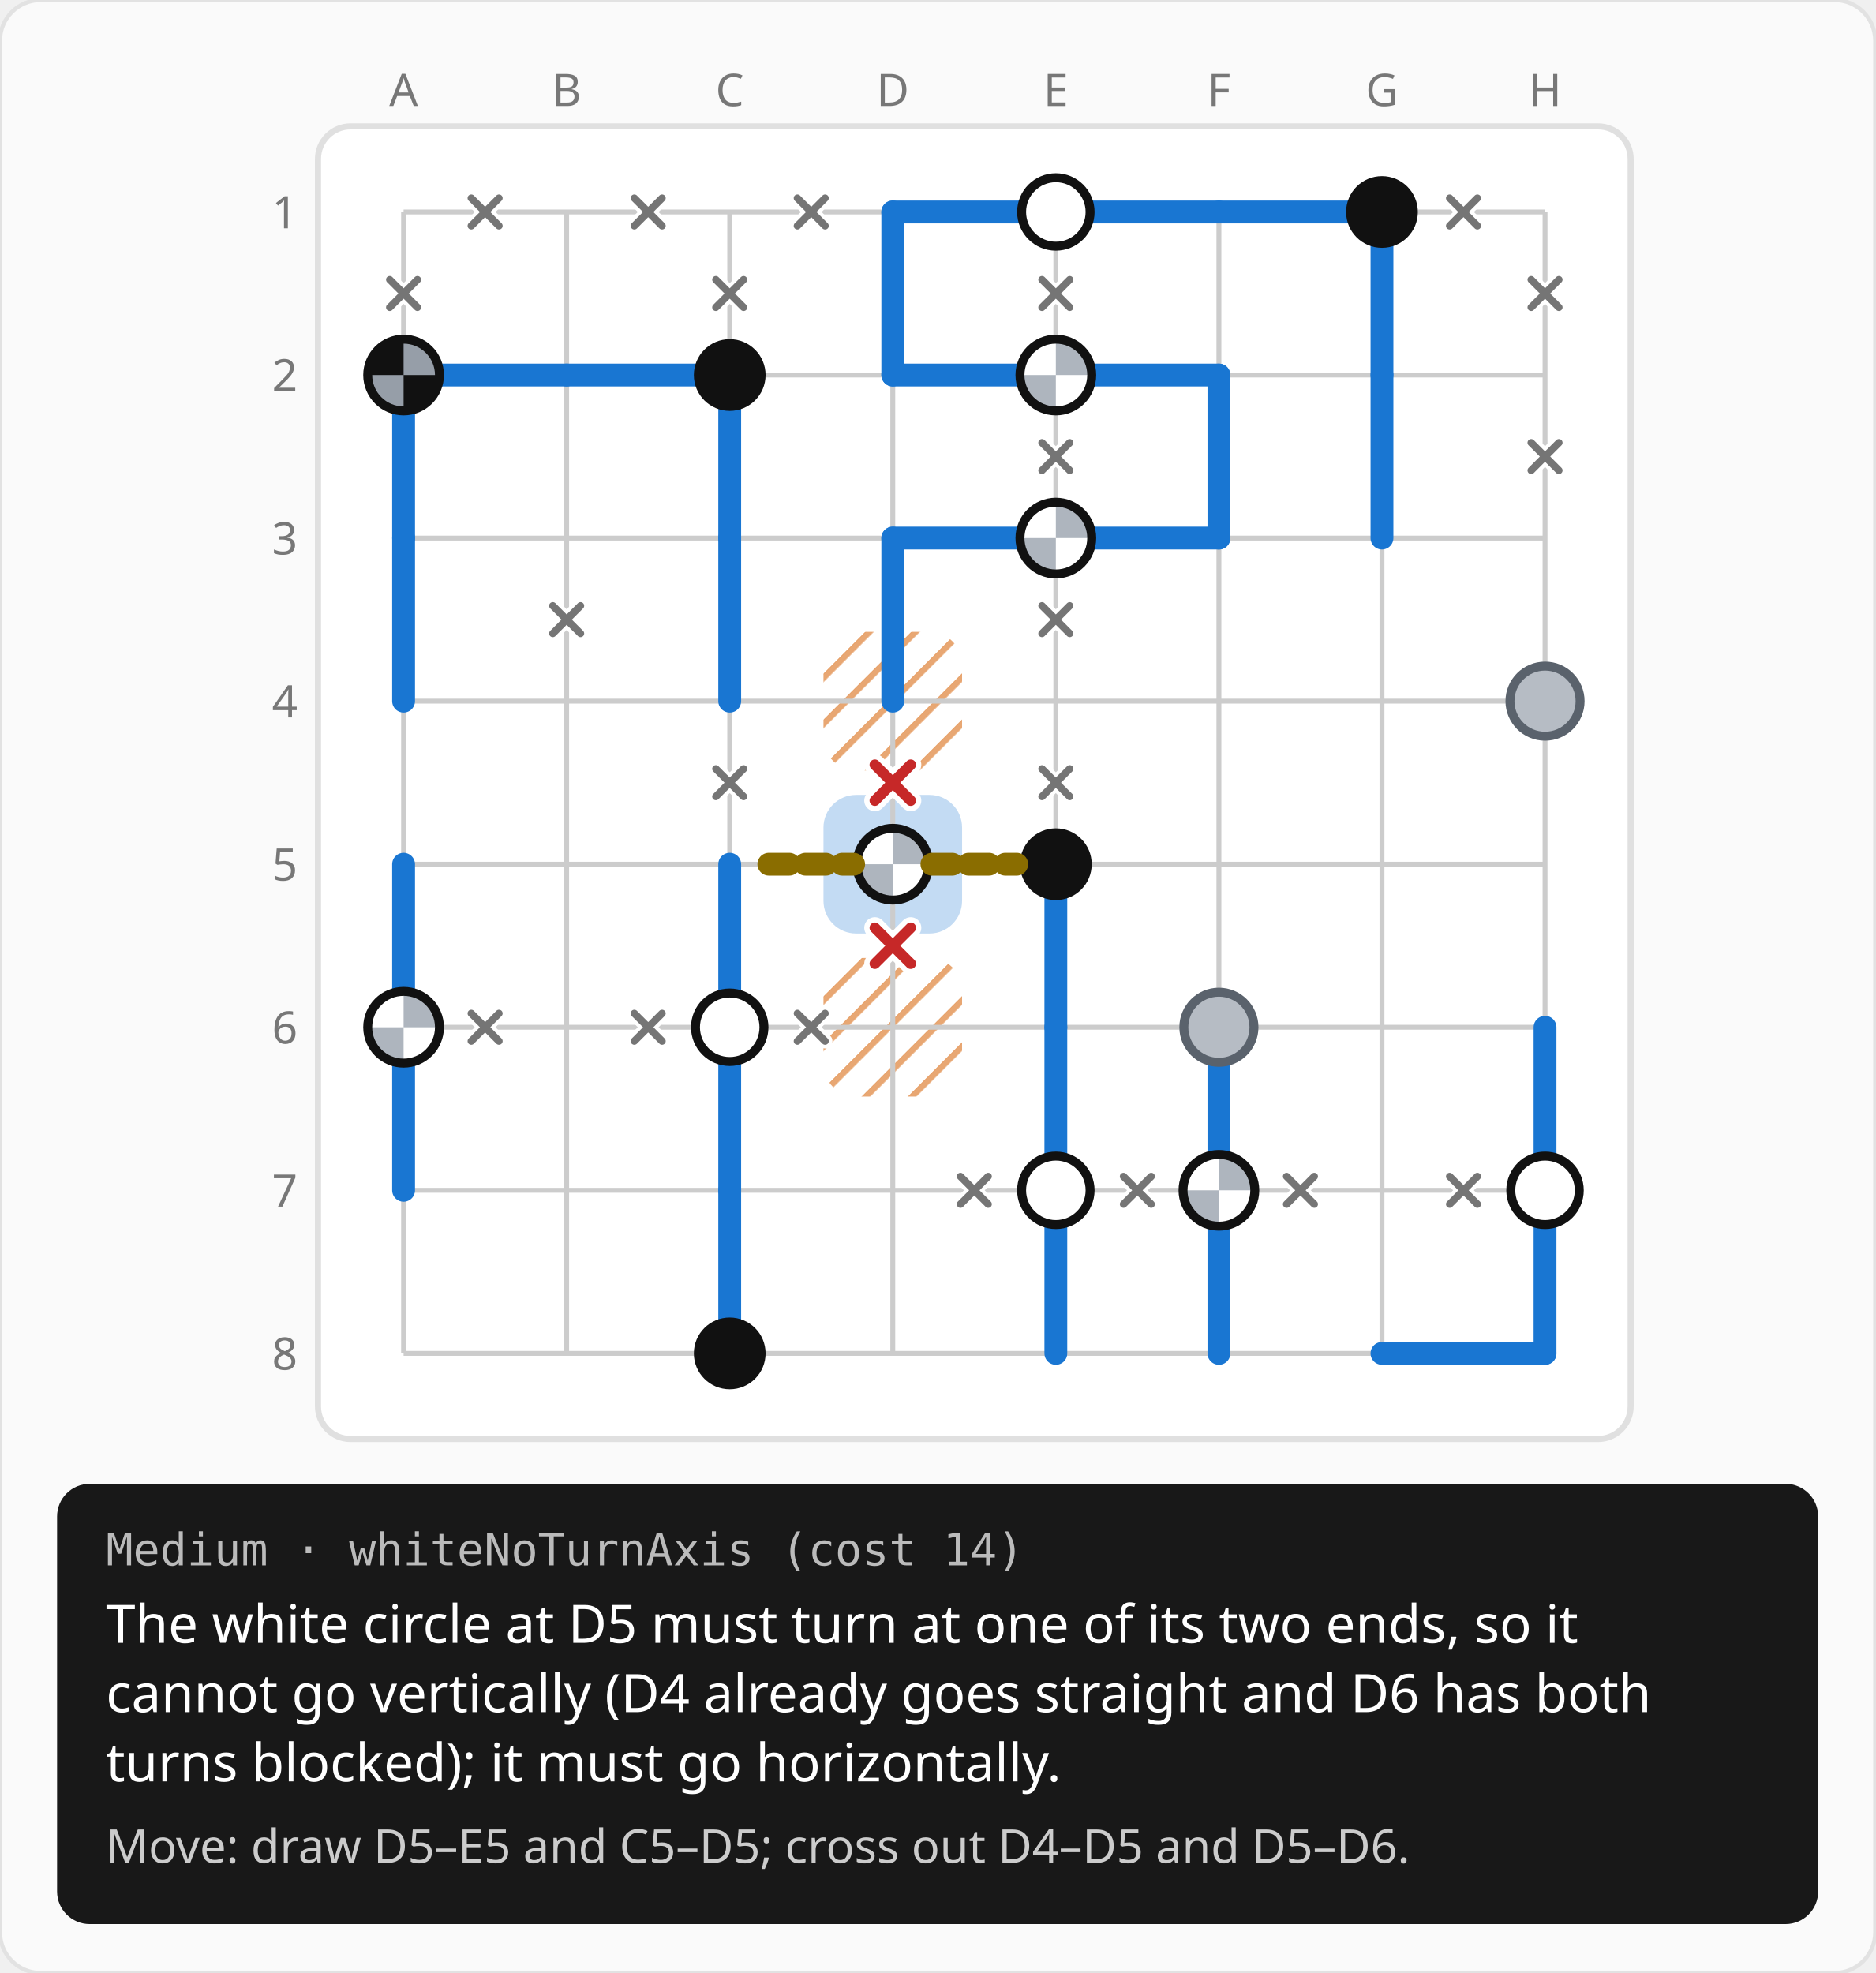
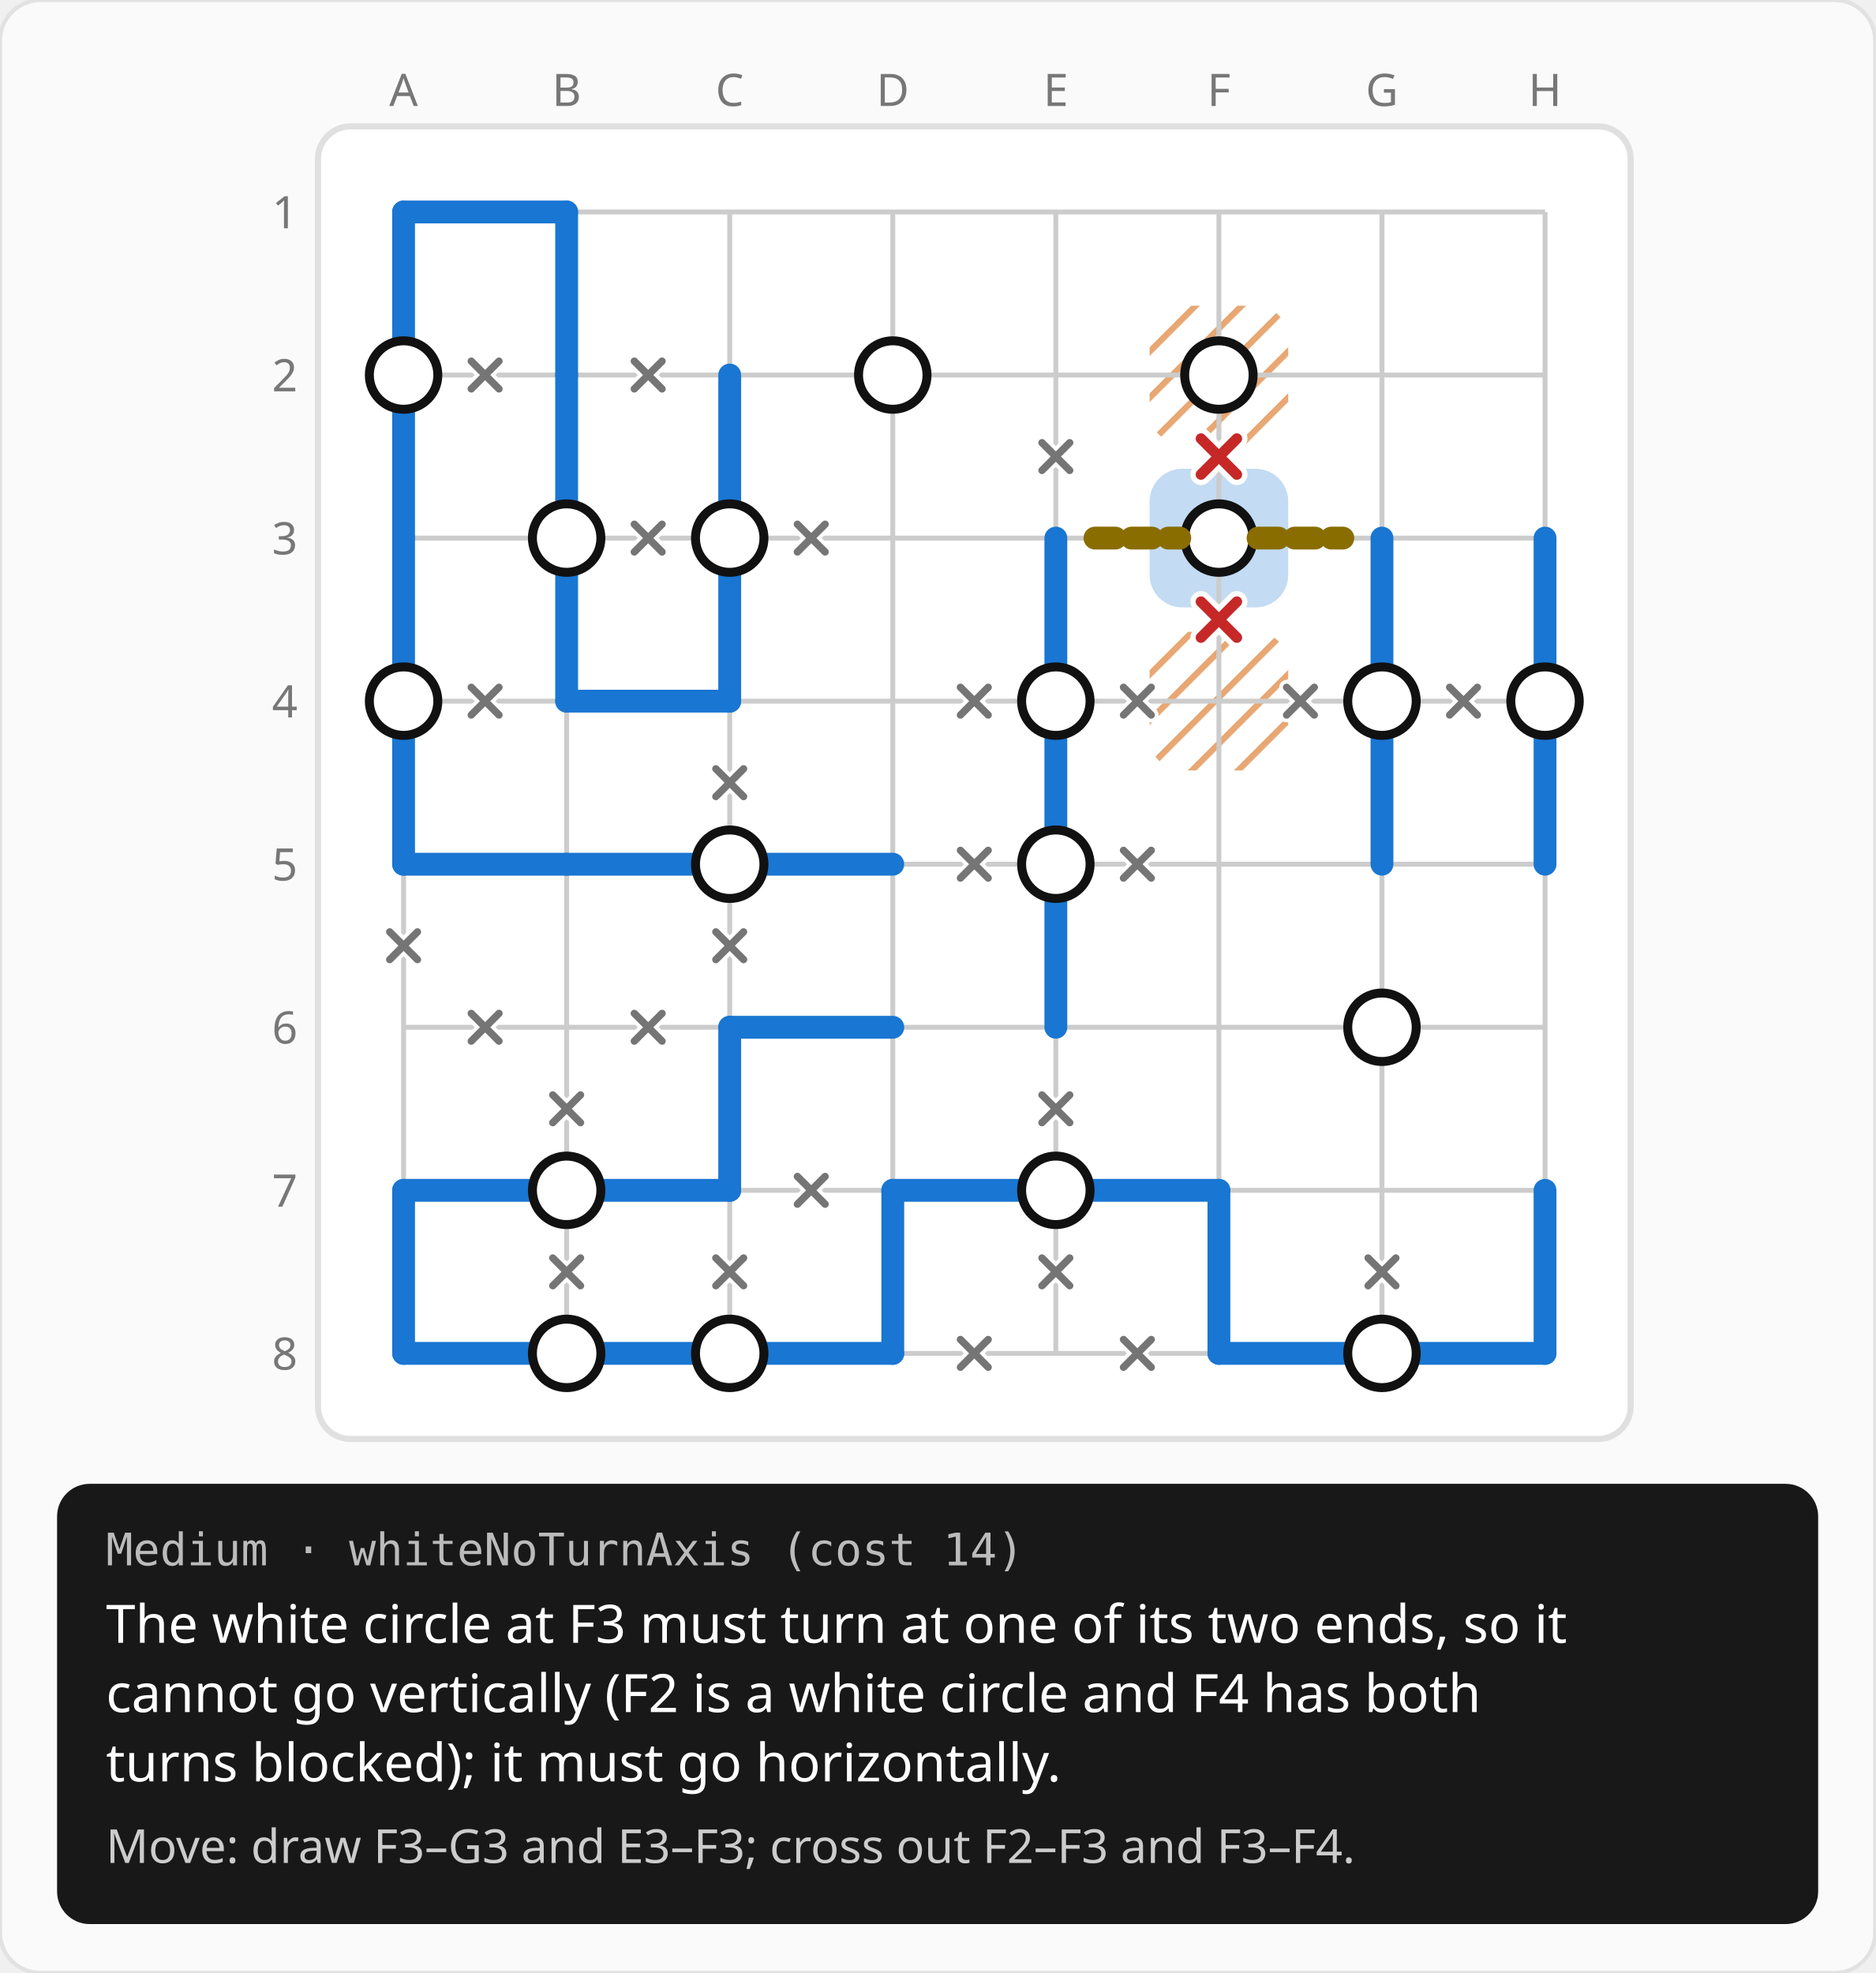
<svg xmlns="http://www.w3.org/2000/svg" width="460" height="484" viewBox="0 0 460 484">
  <rect width="460" height="484" rx="10" fill="#fafafa" stroke="#e2e2e2" />
  <defs>
    <pattern id="hatch" width="8" height="8" patternUnits="userSpaceOnUse" patternTransform="rotate(45)">
      <line x1="0" y1="0" x2="0" y2="8" stroke="#d55e00" stroke-width="3" opacity="0.55" />
    </pattern>
  </defs>
  <g transform="translate(59 12)">
    <text x="40" y="14" fill="#777777" font-size="11" font-family="system-ui, sans-serif" text-anchor="middle">A</text>
    <text x="80" y="14" fill="#777777" font-size="11" font-family="system-ui, sans-serif" text-anchor="middle">B</text>
    <text x="120" y="14" fill="#777777" font-size="11" font-family="system-ui, sans-serif" text-anchor="middle">C</text>
    <text x="160" y="14" fill="#777777" font-size="11" font-family="system-ui, sans-serif" text-anchor="middle">D</text>
    <text x="200" y="14" fill="#777777" font-size="11" font-family="system-ui, sans-serif" text-anchor="middle">E</text>
    <text x="240" y="14" fill="#777777" font-size="11" font-family="system-ui, sans-serif" text-anchor="middle">F</text>
    <text x="280" y="14" fill="#777777" font-size="11" font-family="system-ui, sans-serif" text-anchor="middle">G</text>
    <text x="320" y="14" fill="#777777" font-size="11" font-family="system-ui, sans-serif" text-anchor="middle">H</text>
    <text x="14" y="44" fill="#777777" font-size="11" font-family="system-ui, sans-serif" text-anchor="end">1</text>
    <text x="14" y="84" fill="#777777" font-size="11" font-family="system-ui, sans-serif" text-anchor="end">2</text>
    <text x="14" y="124" fill="#777777" font-size="11" font-family="system-ui, sans-serif" text-anchor="end">3</text>
    <text x="14" y="164" fill="#777777" font-size="11" font-family="system-ui, sans-serif" text-anchor="end">4</text>
    <text x="14" y="204" fill="#777777" font-size="11" font-family="system-ui, sans-serif" text-anchor="end">5</text>
    <text x="14" y="244" fill="#777777" font-size="11" font-family="system-ui, sans-serif" text-anchor="end">6</text>
    <text x="14" y="284" fill="#777777" font-size="11" font-family="system-ui, sans-serif" text-anchor="end">7</text>
    <text x="14" y="324" fill="#777777" font-size="11" font-family="system-ui, sans-serif" text-anchor="end">8</text>
    <g transform="translate(18 18)">
      <rect x="1" y="1" width="322" height="322" rx="8" fill="#ffffff" stroke="#e0e0e0" stroke-width="1.5" />
-       <rect x="125" y="165" width="34" height="34" rx="8" fill="rgba(25,118,210,0.26)" />
-       <rect x="125" y="125" width="34" height="34" rx="8" fill="url(#hatch)" />
-       <rect x="125" y="205" width="34" height="34" rx="8" fill="url(#hatch)" />
+       <rect x="205" y="85" width="34" height="34" rx="8" fill="rgba(25,118,210,0.26)" />
+       <rect x="205" y="45" width="34" height="34" rx="8" fill="url(#hatch)" />
+       <rect x="205" y="125" width="34" height="34" rx="8" fill="url(#hatch)" />
      <line x1="22" y1="22" x2="302" y2="22" stroke="#cccccc" stroke-width="1.2" />
      <line x1="22" y1="62" x2="302" y2="62" stroke="#cccccc" stroke-width="1.2" />
      <line x1="22" y1="102" x2="302" y2="102" stroke="#cccccc" stroke-width="1.2" />
      <line x1="22" y1="142" x2="302" y2="142" stroke="#cccccc" stroke-width="1.2" />
      <line x1="22" y1="182" x2="302" y2="182" stroke="#cccccc" stroke-width="1.2" />
      <line x1="22" y1="222" x2="302" y2="222" stroke="#cccccc" stroke-width="1.2" />
      <line x1="22" y1="262" x2="302" y2="262" stroke="#cccccc" stroke-width="1.2" />
      <line x1="22" y1="302" x2="302" y2="302" stroke="#cccccc" stroke-width="1.2" />
      <line x1="22" y1="22" x2="22" y2="302" stroke="#cccccc" stroke-width="1.2" />
      <line x1="62" y1="22" x2="62" y2="302" stroke="#cccccc" stroke-width="1.2" />
      <line x1="102" y1="22" x2="102" y2="302" stroke="#cccccc" stroke-width="1.2" />
      <line x1="142" y1="22" x2="142" y2="302" stroke="#cccccc" stroke-width="1.2" />
      <line x1="182" y1="22" x2="182" y2="302" stroke="#cccccc" stroke-width="1.2" />
      <line x1="222" y1="22" x2="222" y2="302" stroke="#cccccc" stroke-width="1.2" />
      <line x1="262" y1="22" x2="262" y2="302" stroke="#cccccc" stroke-width="1.2" />
      <line x1="302" y1="22" x2="302" y2="302" stroke="#cccccc" stroke-width="1.2" />
-       <line x1="142" y1="22" x2="182" y2="22" stroke="#1976d2" stroke-width="5.6" stroke-linecap="round" />
-       <line x1="142" y1="22" x2="142" y2="62" stroke="#1976d2" stroke-width="5.6" stroke-linecap="round" />
-       <line x1="182" y1="22" x2="222" y2="22" stroke="#1976d2" stroke-width="5.6" stroke-linecap="round" />
-       <line x1="222" y1="22" x2="262" y2="22" stroke="#1976d2" stroke-width="5.6" stroke-linecap="round" />
-       <line x1="262" y1="22" x2="262" y2="62" stroke="#1976d2" stroke-width="5.6" stroke-linecap="round" />
-       <line x1="22" y1="62" x2="62" y2="62" stroke="#1976d2" stroke-width="5.6" stroke-linecap="round" />
+       <line x1="22" y1="22" x2="62" y2="22" stroke="#1976d2" stroke-width="5.6" stroke-linecap="round" />
+       <line x1="22" y1="22" x2="22" y2="62" stroke="#1976d2" stroke-width="5.6" stroke-linecap="round" />
+       <line x1="62" y1="22" x2="62" y2="62" stroke="#1976d2" stroke-width="5.6" stroke-linecap="round" />
      <line x1="22" y1="62" x2="22" y2="102" stroke="#1976d2" stroke-width="5.6" stroke-linecap="round" />
-       <line x1="62" y1="62" x2="102" y2="62" stroke="#1976d2" stroke-width="5.6" stroke-linecap="round" />
+       <line x1="62" y1="62" x2="62" y2="102" stroke="#1976d2" stroke-width="5.6" stroke-linecap="round" />
      <line x1="102" y1="62" x2="102" y2="102" stroke="#1976d2" stroke-width="5.6" stroke-linecap="round" />
-       <line x1="142" y1="62" x2="182" y2="62" stroke="#1976d2" stroke-width="5.6" stroke-linecap="round" />
-       <line x1="182" y1="62" x2="222" y2="62" stroke="#1976d2" stroke-width="5.6" stroke-linecap="round" />
-       <line x1="222" y1="62" x2="222" y2="102" stroke="#1976d2" stroke-width="5.6" stroke-linecap="round" />
-       <line x1="262" y1="62" x2="262" y2="102" stroke="#1976d2" stroke-width="5.6" stroke-linecap="round" />
      <line x1="22" y1="102" x2="22" y2="142" stroke="#1976d2" stroke-width="5.6" stroke-linecap="round" />
+       <line x1="62" y1="102" x2="62" y2="142" stroke="#1976d2" stroke-width="5.6" stroke-linecap="round" />
      <line x1="102" y1="102" x2="102" y2="142" stroke="#1976d2" stroke-width="5.6" stroke-linecap="round" />
-       <line x1="142" y1="102" x2="182" y2="102" stroke="#1976d2" stroke-width="5.6" stroke-linecap="round" />
-       <line x1="142" y1="102" x2="142" y2="142" stroke="#1976d2" stroke-width="5.6" stroke-linecap="round" />
-       <line x1="182" y1="102" x2="222" y2="102" stroke="#1976d2" stroke-width="5.6" stroke-linecap="round" />
-       <line x1="22" y1="182" x2="22" y2="222" stroke="#1976d2" stroke-width="5.6" stroke-linecap="round" />
-       <line x1="102" y1="182" x2="102" y2="222" stroke="#1976d2" stroke-width="5.6" stroke-linecap="round" />
+       <line x1="182" y1="102" x2="182" y2="142" stroke="#1976d2" stroke-width="5.6" stroke-linecap="round" />
+       <line x1="262" y1="102" x2="262" y2="142" stroke="#1976d2" stroke-width="5.6" stroke-linecap="round" />
+       <line x1="302" y1="102" x2="302" y2="142" stroke="#1976d2" stroke-width="5.6" stroke-linecap="round" />
+       <line x1="22" y1="142" x2="22" y2="182" stroke="#1976d2" stroke-width="5.6" stroke-linecap="round" />
+       <line x1="62" y1="142" x2="102" y2="142" stroke="#1976d2" stroke-width="5.6" stroke-linecap="round" />
+       <line x1="182" y1="142" x2="182" y2="182" stroke="#1976d2" stroke-width="5.6" stroke-linecap="round" />
+       <line x1="262" y1="142" x2="262" y2="182" stroke="#1976d2" stroke-width="5.6" stroke-linecap="round" />
+       <line x1="302" y1="142" x2="302" y2="182" stroke="#1976d2" stroke-width="5.6" stroke-linecap="round" />
+       <line x1="22" y1="182" x2="62" y2="182" stroke="#1976d2" stroke-width="5.6" stroke-linecap="round" />
+       <line x1="62" y1="182" x2="102" y2="182" stroke="#1976d2" stroke-width="5.6" stroke-linecap="round" />
+       <line x1="102" y1="182" x2="142" y2="182" stroke="#1976d2" stroke-width="5.6" stroke-linecap="round" />
      <line x1="182" y1="182" x2="182" y2="222" stroke="#1976d2" stroke-width="5.6" stroke-linecap="round" />
-       <line x1="22" y1="222" x2="22" y2="262" stroke="#1976d2" stroke-width="5.6" stroke-linecap="round" />
+       <line x1="102" y1="222" x2="142" y2="222" stroke="#1976d2" stroke-width="5.6" stroke-linecap="round" />
      <line x1="102" y1="222" x2="102" y2="262" stroke="#1976d2" stroke-width="5.6" stroke-linecap="round" />
-       <line x1="182" y1="222" x2="182" y2="262" stroke="#1976d2" stroke-width="5.6" stroke-linecap="round" />
-       <line x1="222" y1="222" x2="222" y2="262" stroke="#1976d2" stroke-width="5.6" stroke-linecap="round" />
-       <line x1="302" y1="222" x2="302" y2="262" stroke="#1976d2" stroke-width="5.6" stroke-linecap="round" />
-       <line x1="102" y1="262" x2="102" y2="302" stroke="#1976d2" stroke-width="5.6" stroke-linecap="round" />
-       <line x1="182" y1="262" x2="182" y2="302" stroke="#1976d2" stroke-width="5.6" stroke-linecap="round" />
+       <line x1="22" y1="262" x2="62" y2="262" stroke="#1976d2" stroke-width="5.6" stroke-linecap="round" />
+       <line x1="22" y1="262" x2="22" y2="302" stroke="#1976d2" stroke-width="5.6" stroke-linecap="round" />
+       <line x1="62" y1="262" x2="102" y2="262" stroke="#1976d2" stroke-width="5.6" stroke-linecap="round" />
+       <line x1="142" y1="262" x2="182" y2="262" stroke="#1976d2" stroke-width="5.6" stroke-linecap="round" />
+       <line x1="142" y1="262" x2="142" y2="302" stroke="#1976d2" stroke-width="5.6" stroke-linecap="round" />
+       <line x1="182" y1="262" x2="222" y2="262" stroke="#1976d2" stroke-width="5.6" stroke-linecap="round" />
      <line x1="222" y1="262" x2="222" y2="302" stroke="#1976d2" stroke-width="5.6" stroke-linecap="round" />
      <line x1="302" y1="262" x2="302" y2="302" stroke="#1976d2" stroke-width="5.6" stroke-linecap="round" />
+       <line x1="22" y1="302" x2="62" y2="302" stroke="#1976d2" stroke-width="5.6" stroke-linecap="round" />
+       <line x1="62" y1="302" x2="102" y2="302" stroke="#1976d2" stroke-width="5.6" stroke-linecap="round" />
+       <line x1="102" y1="302" x2="142" y2="302" stroke="#1976d2" stroke-width="5.6" stroke-linecap="round" />
+       <line x1="222" y1="302" x2="262" y2="302" stroke="#1976d2" stroke-width="5.6" stroke-linecap="round" />
      <line x1="262" y1="302" x2="302" y2="302" stroke="#1976d2" stroke-width="5.6" stroke-linecap="round" />
-       <circle cx="182" cy="22" r="8.4" fill="#ffffff" />
-       <circle cx="182" cy="22" r="8.4" fill="none" stroke="#111111" stroke-width="2.2" />
-       <circle cx="262" cy="22" r="8.8" fill="#111111" />
-       <circle cx="22" cy="62" r="8.8" fill="#111111" />
-       <path d="M22 62V53.2A8.8 8.8 0 0 1 30.8 62ZM22 62V70.8A8.8 8.8 0 0 1 13.2 62Z" fill="#969ea8" />
-       <circle cx="22" cy="62" r="8.8" fill="none" stroke="#111111" stroke-width="2.2" />
-       <circle cx="102" cy="62" r="8.8" fill="#111111" />
-       <circle cx="182" cy="62" r="8.8" fill="#ffffff" />
-       <path d="M182 62V53.2A8.8 8.8 0 0 1 190.8 62ZM182 62V70.8A8.8 8.8 0 0 1 173.2 62Z" fill="#aeb5be" />
-       <circle cx="182" cy="62" r="8.8" fill="none" stroke="#111111" stroke-width="2.2" />
-       <circle cx="182" cy="102" r="8.8" fill="#ffffff" />
-       <path d="M182 102V93.2A8.8 8.8 0 0 1 190.8 102ZM182 102V110.8A8.8 8.8 0 0 1 173.2 102Z" fill="#aeb5be" />
-       <circle cx="182" cy="102" r="8.8" fill="none" stroke="#111111" stroke-width="2.2" />
-       <circle cx="302" cy="142" r="8.6" fill="#b6bcc4" />
-       <circle cx="302" cy="142" r="8.6" fill="none" stroke="#5a626c" stroke-width="2.2" />
-       <circle cx="142" cy="182" r="8.8" fill="#ffffff" />
-       <path d="M142 182V173.2A8.8 8.8 0 0 1 150.8 182ZM142 182V190.8A8.8 8.8 0 0 1 133.2 182Z" fill="#aeb5be" />
-       <circle cx="142" cy="182" r="8.8" fill="none" stroke="#111111" stroke-width="2.2" />
-       <circle cx="182" cy="182" r="8.8" fill="#111111" />
-       <circle cx="22" cy="222" r="8.8" fill="#ffffff" />
-       <path d="M22 222V213.2A8.8 8.8 0 0 1 30.8 222ZM22 222V230.8A8.8 8.8 0 0 1 13.2 222Z" fill="#aeb5be" />
-       <circle cx="22" cy="222" r="8.8" fill="none" stroke="#111111" stroke-width="2.2" />
-       <circle cx="102" cy="222" r="8.4" fill="#ffffff" />
-       <circle cx="102" cy="222" r="8.4" fill="none" stroke="#111111" stroke-width="2.2" />
-       <circle cx="222" cy="222" r="8.6" fill="#b6bcc4" />
-       <circle cx="222" cy="222" r="8.6" fill="none" stroke="#5a626c" stroke-width="2.2" />
+       <circle cx="22" cy="62" r="8.4" fill="#ffffff" />
+       <circle cx="22" cy="62" r="8.4" fill="none" stroke="#111111" stroke-width="2.2" />
+       <circle cx="142" cy="62" r="8.4" fill="#ffffff" />
+       <circle cx="142" cy="62" r="8.4" fill="none" stroke="#111111" stroke-width="2.2" />
+       <circle cx="222" cy="62" r="8.4" fill="#ffffff" />
+       <circle cx="222" cy="62" r="8.4" fill="none" stroke="#111111" stroke-width="2.2" />
+       <circle cx="62" cy="102" r="8.4" fill="#ffffff" />
+       <circle cx="62" cy="102" r="8.4" fill="none" stroke="#111111" stroke-width="2.2" />
+       <circle cx="102" cy="102" r="8.4" fill="#ffffff" />
+       <circle cx="102" cy="102" r="8.4" fill="none" stroke="#111111" stroke-width="2.2" />
+       <circle cx="222" cy="102" r="8.4" fill="#ffffff" />
+       <circle cx="222" cy="102" r="8.4" fill="none" stroke="#111111" stroke-width="2.2" />
+       <circle cx="22" cy="142" r="8.4" fill="#ffffff" />
+       <circle cx="22" cy="142" r="8.4" fill="none" stroke="#111111" stroke-width="2.2" />
+       <circle cx="182" cy="142" r="8.4" fill="#ffffff" />
+       <circle cx="182" cy="142" r="8.4" fill="none" stroke="#111111" stroke-width="2.2" />
+       <circle cx="262" cy="142" r="8.4" fill="#ffffff" />
+       <circle cx="262" cy="142" r="8.4" fill="none" stroke="#111111" stroke-width="2.2" />
+       <circle cx="302" cy="142" r="8.4" fill="#ffffff" />
+       <circle cx="302" cy="142" r="8.4" fill="none" stroke="#111111" stroke-width="2.2" />
+       <circle cx="102" cy="182" r="8.4" fill="#ffffff" />
+       <circle cx="102" cy="182" r="8.4" fill="none" stroke="#111111" stroke-width="2.2" />
+       <circle cx="182" cy="182" r="8.4" fill="#ffffff" />
+       <circle cx="182" cy="182" r="8.4" fill="none" stroke="#111111" stroke-width="2.2" />
+       <circle cx="262" cy="222" r="8.4" fill="#ffffff" />
+       <circle cx="262" cy="222" r="8.4" fill="none" stroke="#111111" stroke-width="2.2" />
+       <circle cx="62" cy="262" r="8.4" fill="#ffffff" />
+       <circle cx="62" cy="262" r="8.4" fill="none" stroke="#111111" stroke-width="2.2" />
      <circle cx="182" cy="262" r="8.4" fill="#ffffff" />
      <circle cx="182" cy="262" r="8.4" fill="none" stroke="#111111" stroke-width="2.2" />
-       <circle cx="222" cy="262" r="8.8" fill="#ffffff" />
-       <path d="M222 262V253.2A8.8 8.8 0 0 1 230.8 262ZM222 262V270.8A8.8 8.8 0 0 1 213.2 262Z" fill="#aeb5be" />
-       <circle cx="222" cy="262" r="8.8" fill="none" stroke="#111111" stroke-width="2.2" />
-       <circle cx="302" cy="262" r="8.4" fill="#ffffff" />
-       <circle cx="302" cy="262" r="8.4" fill="none" stroke="#111111" stroke-width="2.2" />
-       <circle cx="102" cy="302" r="8.8" fill="#111111" />
-       <path d="M38.6 18.6L45.4 25.4M38.6 25.4L45.4 18.6" stroke="#ffffff" stroke-width="3.6" stroke-linecap="round" />
-       <path d="M38.6 18.6L45.4 25.4M38.6 25.4L45.4 18.6" stroke="#757575" stroke-width="1.8" stroke-linecap="round" />
-       <path d="M18.6 38.6L25.4 45.4M18.6 45.4L25.4 38.6" stroke="#ffffff" stroke-width="3.6" stroke-linecap="round" />
-       <path d="M18.6 38.6L25.4 45.4M18.6 45.4L25.4 38.6" stroke="#757575" stroke-width="1.8" stroke-linecap="round" />
-       <path d="M78.6 18.6L85.4 25.4M78.6 25.4L85.4 18.6" stroke="#ffffff" stroke-width="3.6" stroke-linecap="round" />
-       <path d="M78.6 18.6L85.4 25.4M78.6 25.4L85.4 18.6" stroke="#757575" stroke-width="1.8" stroke-linecap="round" />
-       <path d="M118.6 18.6L125.4 25.4M118.6 25.4L125.4 18.6" stroke="#ffffff" stroke-width="3.6" stroke-linecap="round" />
-       <path d="M118.6 18.6L125.4 25.4M118.6 25.4L125.4 18.6" stroke="#757575" stroke-width="1.8" stroke-linecap="round" />
-       <path d="M98.6 38.6L105.4 45.4M98.6 45.4L105.4 38.6" stroke="#ffffff" stroke-width="3.6" stroke-linecap="round" />
-       <path d="M98.6 38.6L105.4 45.4M98.6 45.4L105.4 38.6" stroke="#757575" stroke-width="1.8" stroke-linecap="round" />
-       <path d="M178.6 38.6L185.4 45.4M178.6 45.4L185.4 38.6" stroke="#ffffff" stroke-width="3.6" stroke-linecap="round" />
-       <path d="M178.6 38.6L185.4 45.4M178.6 45.4L185.4 38.6" stroke="#757575" stroke-width="1.8" stroke-linecap="round" />
-       <path d="M278.6 18.6L285.4 25.4M278.6 25.4L285.4 18.6" stroke="#ffffff" stroke-width="3.6" stroke-linecap="round" />
-       <path d="M278.6 18.6L285.4 25.4M278.6 25.4L285.4 18.6" stroke="#757575" stroke-width="1.8" stroke-linecap="round" />
-       <path d="M298.6 38.6L305.4 45.4M298.6 45.4L305.4 38.6" stroke="#ffffff" stroke-width="3.6" stroke-linecap="round" />
-       <path d="M298.6 38.6L305.4 45.4M298.6 45.4L305.4 38.6" stroke="#757575" stroke-width="1.8" stroke-linecap="round" />
+       <circle cx="62" cy="302" r="8.4" fill="#ffffff" />
+       <circle cx="62" cy="302" r="8.4" fill="none" stroke="#111111" stroke-width="2.2" />
+       <circle cx="102" cy="302" r="8.4" fill="#ffffff" />
+       <circle cx="102" cy="302" r="8.4" fill="none" stroke="#111111" stroke-width="2.2" />
+       <circle cx="262" cy="302" r="8.4" fill="#ffffff" />
+       <circle cx="262" cy="302" r="8.4" fill="none" stroke="#111111" stroke-width="2.2" />
+       <path d="M38.6 58.6L45.4 65.4M38.6 65.4L45.4 58.6" stroke="#ffffff" stroke-width="3.6" stroke-linecap="round" />
+       <path d="M38.6 58.6L45.4 65.4M38.6 65.4L45.4 58.6" stroke="#757575" stroke-width="1.8" stroke-linecap="round" />
+       <path d="M78.6 58.6L85.4 65.4M78.6 65.4L85.4 58.6" stroke="#ffffff" stroke-width="3.6" stroke-linecap="round" />
+       <path d="M78.6 58.6L85.4 65.4M78.6 65.4L85.4 58.6" stroke="#757575" stroke-width="1.8" stroke-linecap="round" />
      <path d="M178.6 78.6L185.4 85.4M178.6 85.4L185.4 78.6" stroke="#ffffff" stroke-width="3.6" stroke-linecap="round" />
      <path d="M178.6 78.6L185.4 85.4M178.6 85.4L185.4 78.6" stroke="#757575" stroke-width="1.8" stroke-linecap="round" />
-       <path d="M298.6 78.6L305.4 85.4M298.6 85.4L305.4 78.6" stroke="#ffffff" stroke-width="3.6" stroke-linecap="round" />
-       <path d="M298.6 78.6L305.4 85.4M298.6 85.4L305.4 78.6" stroke="#757575" stroke-width="1.8" stroke-linecap="round" />
-       <path d="M58.6 118.6L65.4 125.4M58.6 125.4L65.4 118.6" stroke="#ffffff" stroke-width="3.6" stroke-linecap="round" />
-       <path d="M58.6 118.6L65.4 125.4M58.6 125.4L65.4 118.6" stroke="#757575" stroke-width="1.8" stroke-linecap="round" />
-       <path d="M178.6 118.6L185.4 125.4M178.6 125.4L185.4 118.6" stroke="#ffffff" stroke-width="3.6" stroke-linecap="round" />
-       <path d="M178.6 118.6L185.4 125.4M178.6 125.4L185.4 118.6" stroke="#757575" stroke-width="1.8" stroke-linecap="round" />
+       <path d="M78.6 98.6L85.4 105.4M78.6 105.4L85.4 98.6" stroke="#ffffff" stroke-width="3.6" stroke-linecap="round" />
+       <path d="M78.6 98.6L85.4 105.4M78.6 105.4L85.4 98.6" stroke="#757575" stroke-width="1.8" stroke-linecap="round" />
+       <path d="M118.6 98.6L125.4 105.4M118.6 105.4L125.4 98.6" stroke="#ffffff" stroke-width="3.6" stroke-linecap="round" />
+       <path d="M118.6 98.6L125.4 105.4M118.6 105.4L125.4 98.6" stroke="#757575" stroke-width="1.8" stroke-linecap="round" />
+       <path d="M38.6 138.6L45.4 145.4M38.6 145.4L45.4 138.6" stroke="#ffffff" stroke-width="3.6" stroke-linecap="round" />
+       <path d="M38.6 138.6L45.4 145.4M38.6 145.4L45.4 138.6" stroke="#757575" stroke-width="1.8" stroke-linecap="round" />
      <path d="M98.6 158.6L105.4 165.4M98.6 165.4L105.4 158.6" stroke="#ffffff" stroke-width="3.6" stroke-linecap="round" />
      <path d="M98.6 158.6L105.4 165.4M98.6 165.4L105.4 158.6" stroke="#757575" stroke-width="1.8" stroke-linecap="round" />
-       <path d="M178.6 158.6L185.4 165.4M178.6 165.4L185.4 158.6" stroke="#ffffff" stroke-width="3.6" stroke-linecap="round" />
-       <path d="M178.6 158.6L185.4 165.4M178.6 165.4L185.4 158.6" stroke="#757575" stroke-width="1.8" stroke-linecap="round" />
+       <path d="M158.6 138.6L165.4 145.4M158.6 145.4L165.4 138.6" stroke="#ffffff" stroke-width="3.6" stroke-linecap="round" />
+       <path d="M158.6 138.6L165.4 145.4M158.6 145.4L165.4 138.6" stroke="#757575" stroke-width="1.8" stroke-linecap="round" />
+       <path d="M198.6 138.6L205.4 145.4M198.6 145.4L205.4 138.6" stroke="#ffffff" stroke-width="3.6" stroke-linecap="round" />
+       <path d="M198.6 138.6L205.4 145.4M198.6 145.4L205.4 138.6" stroke="#757575" stroke-width="1.8" stroke-linecap="round" />
+       <path d="M238.6 138.6L245.4 145.4M238.6 145.4L245.4 138.6" stroke="#ffffff" stroke-width="3.6" stroke-linecap="round" />
+       <path d="M238.6 138.6L245.4 145.4M238.6 145.4L245.4 138.6" stroke="#757575" stroke-width="1.8" stroke-linecap="round" />
+       <path d="M278.6 138.6L285.4 145.4M278.6 145.4L285.4 138.6" stroke="#ffffff" stroke-width="3.6" stroke-linecap="round" />
+       <path d="M278.6 138.6L285.4 145.4M278.6 145.4L285.4 138.6" stroke="#757575" stroke-width="1.8" stroke-linecap="round" />
+       <path d="M18.6 198.6L25.4 205.4M18.6 205.4L25.4 198.6" stroke="#ffffff" stroke-width="3.6" stroke-linecap="round" />
+       <path d="M18.6 198.6L25.4 205.4M18.6 205.4L25.4 198.6" stroke="#757575" stroke-width="1.8" stroke-linecap="round" />
+       <path d="M98.6 198.6L105.4 205.4M98.6 205.4L105.4 198.6" stroke="#ffffff" stroke-width="3.6" stroke-linecap="round" />
+       <path d="M98.6 198.6L105.4 205.4M98.6 205.4L105.4 198.6" stroke="#757575" stroke-width="1.8" stroke-linecap="round" />
+       <path d="M158.6 178.6L165.4 185.4M158.6 185.4L165.4 178.6" stroke="#ffffff" stroke-width="3.6" stroke-linecap="round" />
+       <path d="M158.6 178.6L165.4 185.4M158.6 185.4L165.4 178.6" stroke="#757575" stroke-width="1.8" stroke-linecap="round" />
+       <path d="M198.6 178.6L205.4 185.4M198.6 185.4L205.4 178.6" stroke="#ffffff" stroke-width="3.6" stroke-linecap="round" />
+       <path d="M198.6 178.6L205.4 185.4M198.6 185.4L205.4 178.6" stroke="#757575" stroke-width="1.8" stroke-linecap="round" />
      <path d="M38.6 218.6L45.4 225.4M38.6 225.4L45.4 218.6" stroke="#ffffff" stroke-width="3.6" stroke-linecap="round" />
      <path d="M38.6 218.6L45.4 225.4M38.6 225.4L45.4 218.6" stroke="#757575" stroke-width="1.8" stroke-linecap="round" />
      <path d="M78.6 218.6L85.4 225.4M78.6 225.4L85.4 218.6" stroke="#ffffff" stroke-width="3.6" stroke-linecap="round" />
      <path d="M78.6 218.6L85.4 225.4M78.6 225.4L85.4 218.6" stroke="#757575" stroke-width="1.8" stroke-linecap="round" />
-       <path d="M118.6 218.6L125.4 225.4M118.6 225.4L125.4 218.6" stroke="#ffffff" stroke-width="3.6" stroke-linecap="round" />
-       <path d="M118.6 218.6L125.4 225.4M118.6 225.4L125.4 218.6" stroke="#757575" stroke-width="1.8" stroke-linecap="round" />
-       <path d="M158.6 258.6L165.4 265.4M158.6 265.4L165.4 258.6" stroke="#ffffff" stroke-width="3.6" stroke-linecap="round" />
-       <path d="M158.6 258.6L165.4 265.4M158.6 265.4L165.4 258.6" stroke="#757575" stroke-width="1.8" stroke-linecap="round" />
-       <path d="M198.6 258.6L205.4 265.4M198.6 265.4L205.4 258.6" stroke="#ffffff" stroke-width="3.6" stroke-linecap="round" />
-       <path d="M198.6 258.6L205.4 265.4M198.6 265.4L205.4 258.6" stroke="#757575" stroke-width="1.8" stroke-linecap="round" />
-       <path d="M238.6 258.6L245.4 265.4M238.6 265.4L245.4 258.6" stroke="#ffffff" stroke-width="3.6" stroke-linecap="round" />
-       <path d="M238.6 258.6L245.4 265.4M238.6 265.4L245.4 258.6" stroke="#757575" stroke-width="1.8" stroke-linecap="round" />
-       <path d="M278.6 258.6L285.4 265.4M278.6 265.4L285.4 258.6" stroke="#ffffff" stroke-width="3.6" stroke-linecap="round" />
-       <path d="M278.6 258.6L285.4 265.4M278.6 265.4L285.4 258.6" stroke="#757575" stroke-width="1.8" stroke-linecap="round" />
-       <line x1="151.6" y1="182" x2="172.4" y2="182" stroke="#8a6d00" stroke-width="5.6" stroke-linecap="round" stroke-dasharray="5 4" />
-       <line x1="111.6" y1="182" x2="132.4" y2="182" stroke="#8a6d00" stroke-width="5.6" stroke-linecap="round" stroke-dasharray="5 4" />
-       <path d="M137.6 157.6L146.4 166.4M137.6 166.4L146.4 157.6" stroke="#ffffff" stroke-width="5.2" stroke-linecap="round" />
-       <path d="M137.6 157.6L146.4 166.4M137.6 166.4L146.4 157.6" stroke="#c62828" stroke-width="2.6" stroke-linecap="round" />
-       <path d="M137.6 197.6L146.4 206.4M137.6 206.4L146.4 197.6" stroke="#ffffff" stroke-width="5.2" stroke-linecap="round" />
-       <path d="M137.6 197.6L146.4 206.4M137.6 206.4L146.4 197.6" stroke="#c62828" stroke-width="2.6" stroke-linecap="round" />
+       <path d="M58.6 238.6L65.4 245.4M58.6 245.4L65.4 238.6" stroke="#ffffff" stroke-width="3.6" stroke-linecap="round" />
+       <path d="M58.6 238.6L65.4 245.4M58.6 245.4L65.4 238.6" stroke="#757575" stroke-width="1.8" stroke-linecap="round" />
+       <path d="M178.6 238.6L185.4 245.4M178.6 245.4L185.4 238.6" stroke="#ffffff" stroke-width="3.6" stroke-linecap="round" />
+       <path d="M178.6 238.6L185.4 245.4M178.6 245.4L185.4 238.6" stroke="#757575" stroke-width="1.8" stroke-linecap="round" />
+       <path d="M58.6 278.6L65.4 285.4M58.6 285.4L65.4 278.6" stroke="#ffffff" stroke-width="3.6" stroke-linecap="round" />
+       <path d="M58.6 278.6L65.4 285.4M58.6 285.4L65.4 278.6" stroke="#757575" stroke-width="1.8" stroke-linecap="round" />
+       <path d="M118.6 258.6L125.4 265.4M118.6 265.4L125.4 258.6" stroke="#ffffff" stroke-width="3.6" stroke-linecap="round" />
+       <path d="M118.6 258.6L125.4 265.4M118.6 265.4L125.4 258.6" stroke="#757575" stroke-width="1.8" stroke-linecap="round" />
+       <path d="M98.6 278.6L105.4 285.4M98.6 285.4L105.4 278.6" stroke="#ffffff" stroke-width="3.6" stroke-linecap="round" />
+       <path d="M98.6 278.6L105.4 285.4M98.6 285.4L105.4 278.6" stroke="#757575" stroke-width="1.8" stroke-linecap="round" />
+       <path d="M178.6 278.6L185.4 285.4M178.6 285.4L185.4 278.6" stroke="#ffffff" stroke-width="3.6" stroke-linecap="round" />
+       <path d="M178.6 278.6L185.4 285.4M178.6 285.4L185.4 278.6" stroke="#757575" stroke-width="1.8" stroke-linecap="round" />
+       <path d="M258.6 278.6L265.4 285.4M258.6 285.4L265.4 278.6" stroke="#ffffff" stroke-width="3.6" stroke-linecap="round" />
+       <path d="M258.6 278.6L265.4 285.4M258.6 285.4L265.4 278.6" stroke="#757575" stroke-width="1.8" stroke-linecap="round" />
+       <path d="M158.6 298.6L165.4 305.4M158.6 305.4L165.4 298.6" stroke="#ffffff" stroke-width="3.6" stroke-linecap="round" />
+       <path d="M158.6 298.6L165.4 305.4M158.6 305.4L165.4 298.6" stroke="#757575" stroke-width="1.8" stroke-linecap="round" />
+       <path d="M198.6 298.6L205.4 305.4M198.6 305.4L205.4 298.6" stroke="#ffffff" stroke-width="3.6" stroke-linecap="round" />
+       <path d="M198.6 298.6L205.4 305.4M198.6 305.4L205.4 298.6" stroke="#757575" stroke-width="1.8" stroke-linecap="round" />
+       <line x1="231.6" y1="102" x2="252.4" y2="102" stroke="#8a6d00" stroke-width="5.6" stroke-linecap="round" stroke-dasharray="5 4" />
+       <line x1="191.6" y1="102" x2="212.4" y2="102" stroke="#8a6d00" stroke-width="5.6" stroke-linecap="round" stroke-dasharray="5 4" />
+       <path d="M217.6 77.6L226.4 86.4M217.6 86.4L226.4 77.6" stroke="#ffffff" stroke-width="5.2" stroke-linecap="round" />
+       <path d="M217.6 77.6L226.4 86.4M217.6 86.4L226.4 77.6" stroke="#c62828" stroke-width="2.6" stroke-linecap="round" />
+       <path d="M217.6 117.6L226.4 126.4M217.6 126.4L226.4 117.6" stroke="#ffffff" stroke-width="5.2" stroke-linecap="round" />
+       <path d="M217.6 117.6L226.4 126.4M217.6 126.4L226.4 117.6" stroke="#c62828" stroke-width="2.6" stroke-linecap="round" />
    </g>
  </g>
  <rect x="14" y="364" width="432" height="108" rx="8" fill="#181818" />
  <text x="26" y="384" fill="#bbbbbb" font-size="11" font-family="ui-monospace, Menlo, monospace">Medium · whiteNoTurnAxis (cost 14)</text>
-   <text x="26" y="403" fill="#ffffff" font-size="13" font-family="system-ui, sans-serif">The white circle at D5 must turn at one of its two ends, so it</text>
-   <text x="26" y="420" fill="#ffffff" font-size="13" font-family="system-ui, sans-serif">cannot go vertically (D4 already goes straight and D6 has both</text>
+   <text x="26" y="403" fill="#ffffff" font-size="13" font-family="system-ui, sans-serif">The white circle at F3 must turn at one of its two ends, so it</text>
+   <text x="26" y="420" fill="#ffffff" font-size="13" font-family="system-ui, sans-serif">cannot go vertically (F2 is a white circle and F4 has both</text>
  <text x="26" y="437" fill="#ffffff" font-size="13" font-family="system-ui, sans-serif">turns blocked); it must go horizontally.</text>
-   <text x="26" y="457" fill="#cccccc" font-size="11.5" font-family="system-ui, sans-serif">Move: draw D5–E5 and C5–D5; cross out D4–D5 and D5–D6.</text>
+   <text x="26" y="457" fill="#cccccc" font-size="11.5" font-family="system-ui, sans-serif">Move: draw F3–G3 and E3–F3; cross out F2–F3 and F3–F4.</text>
</svg>
